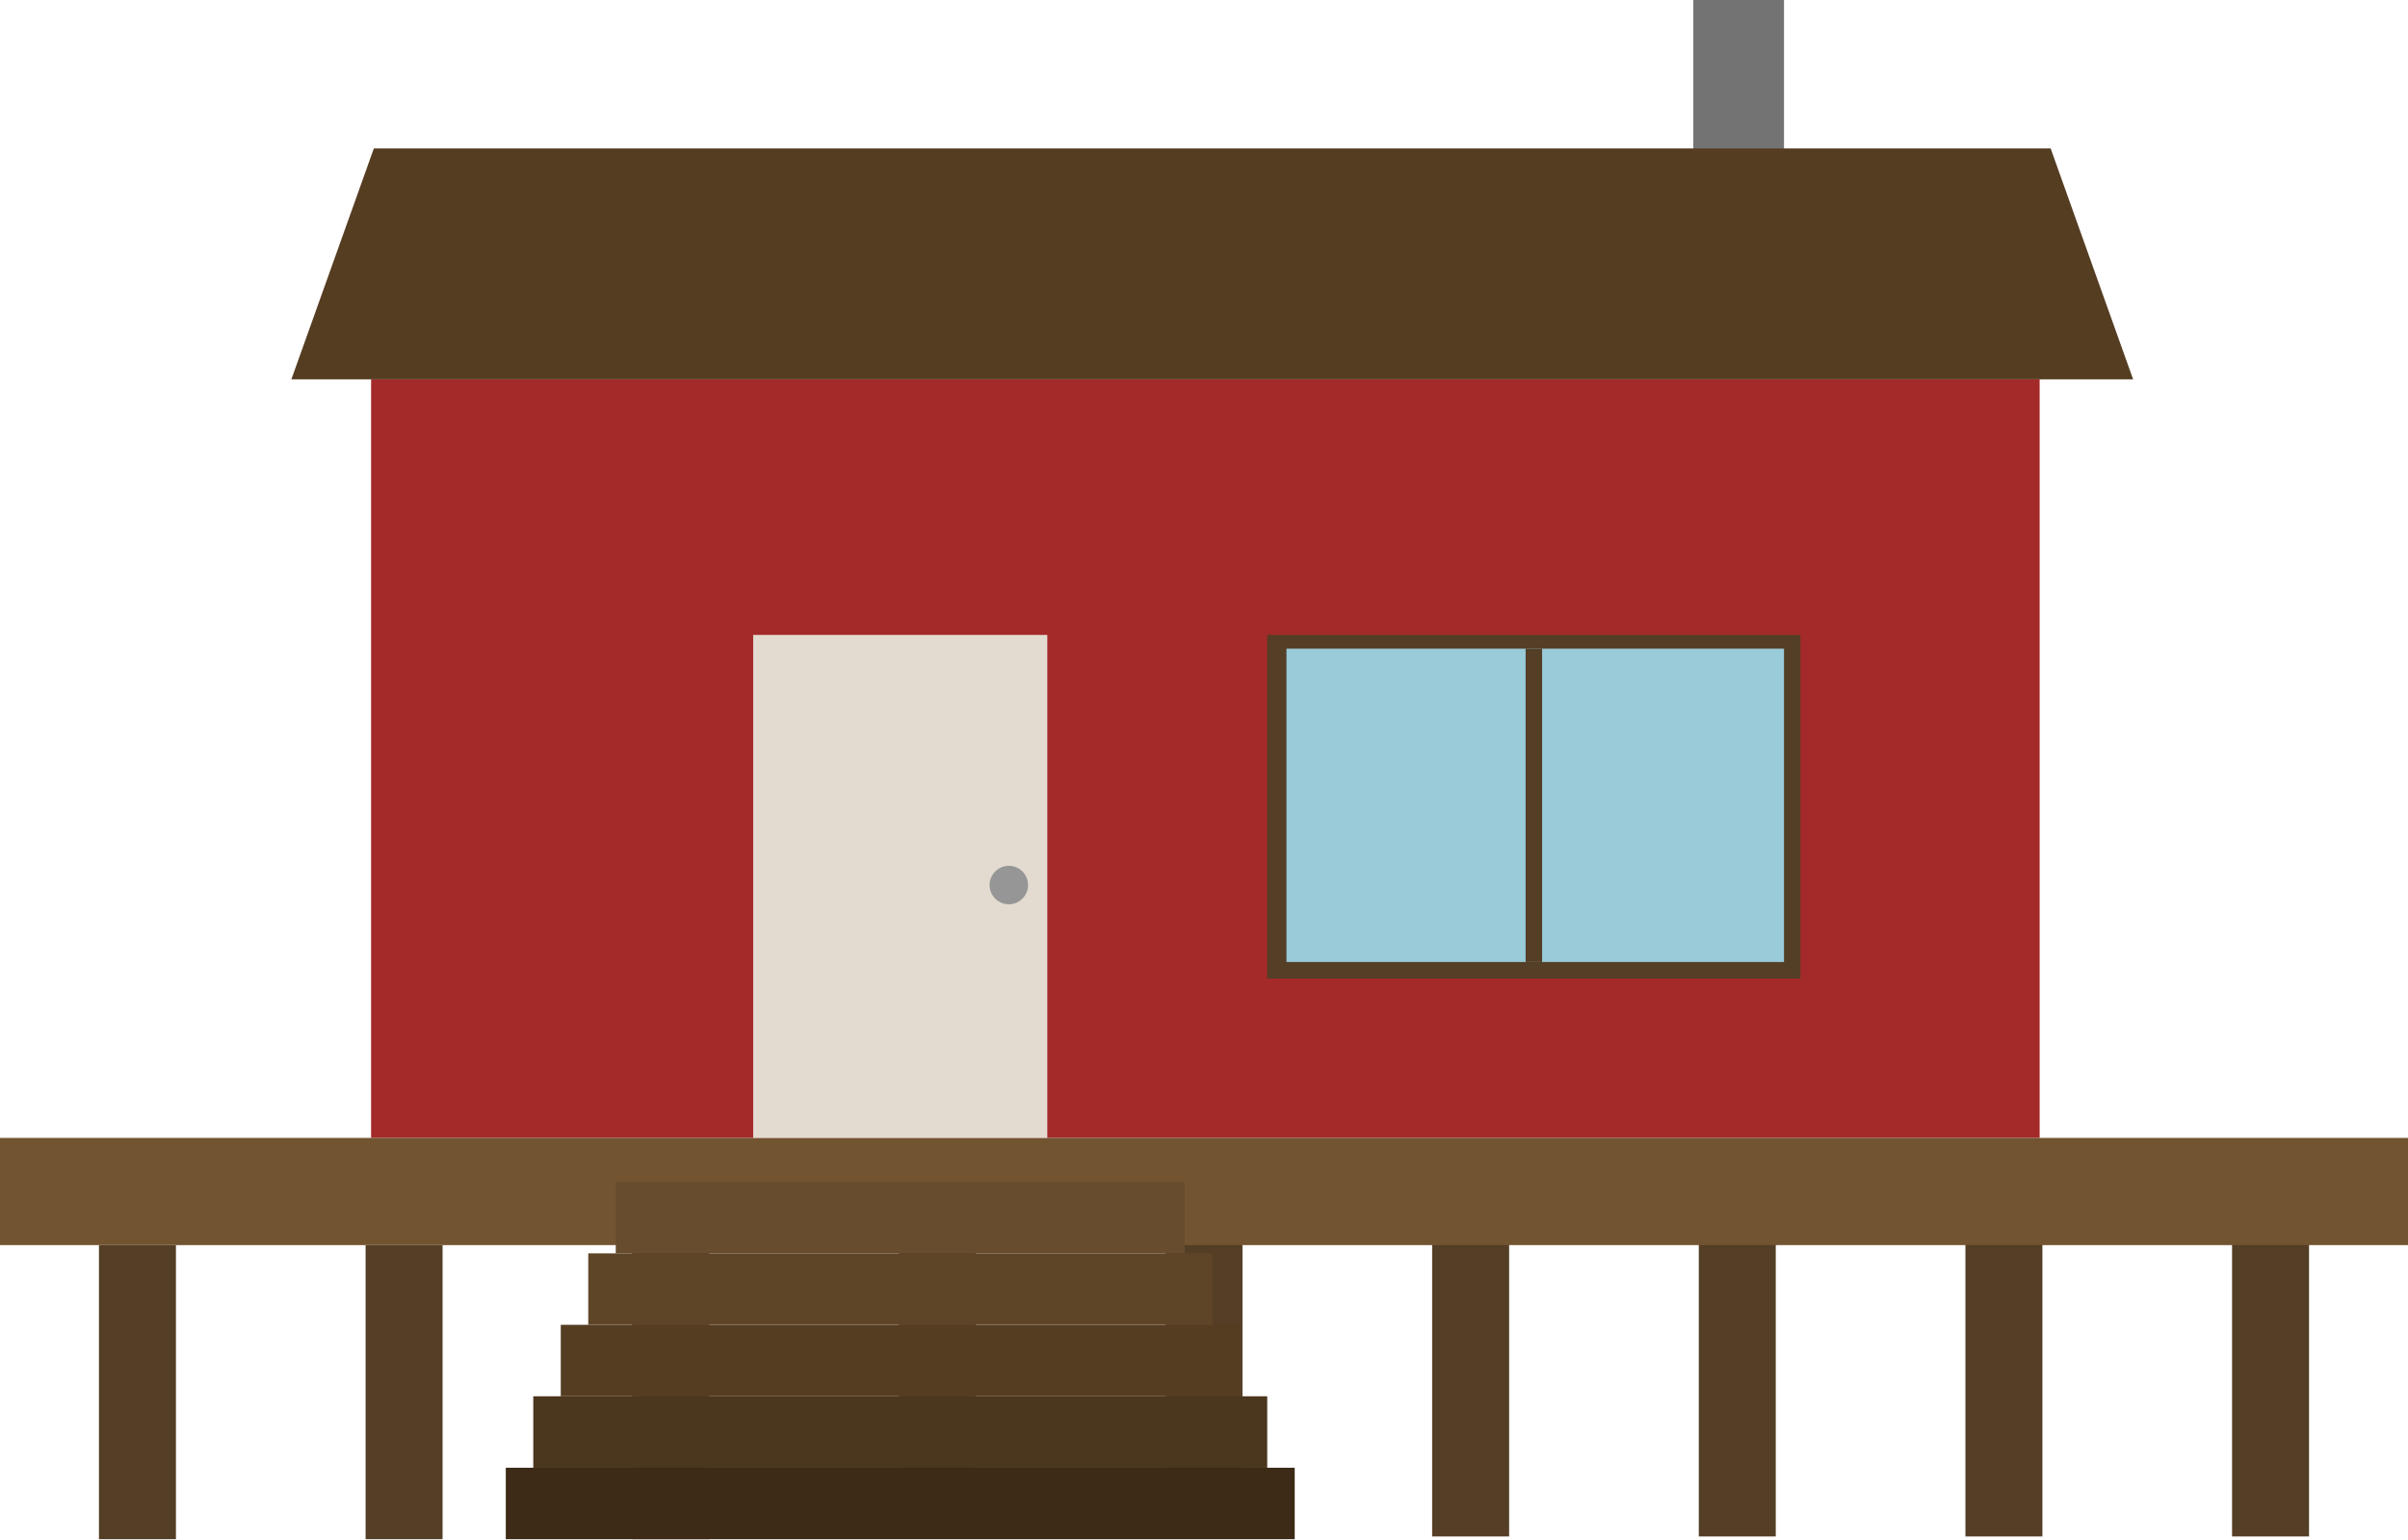
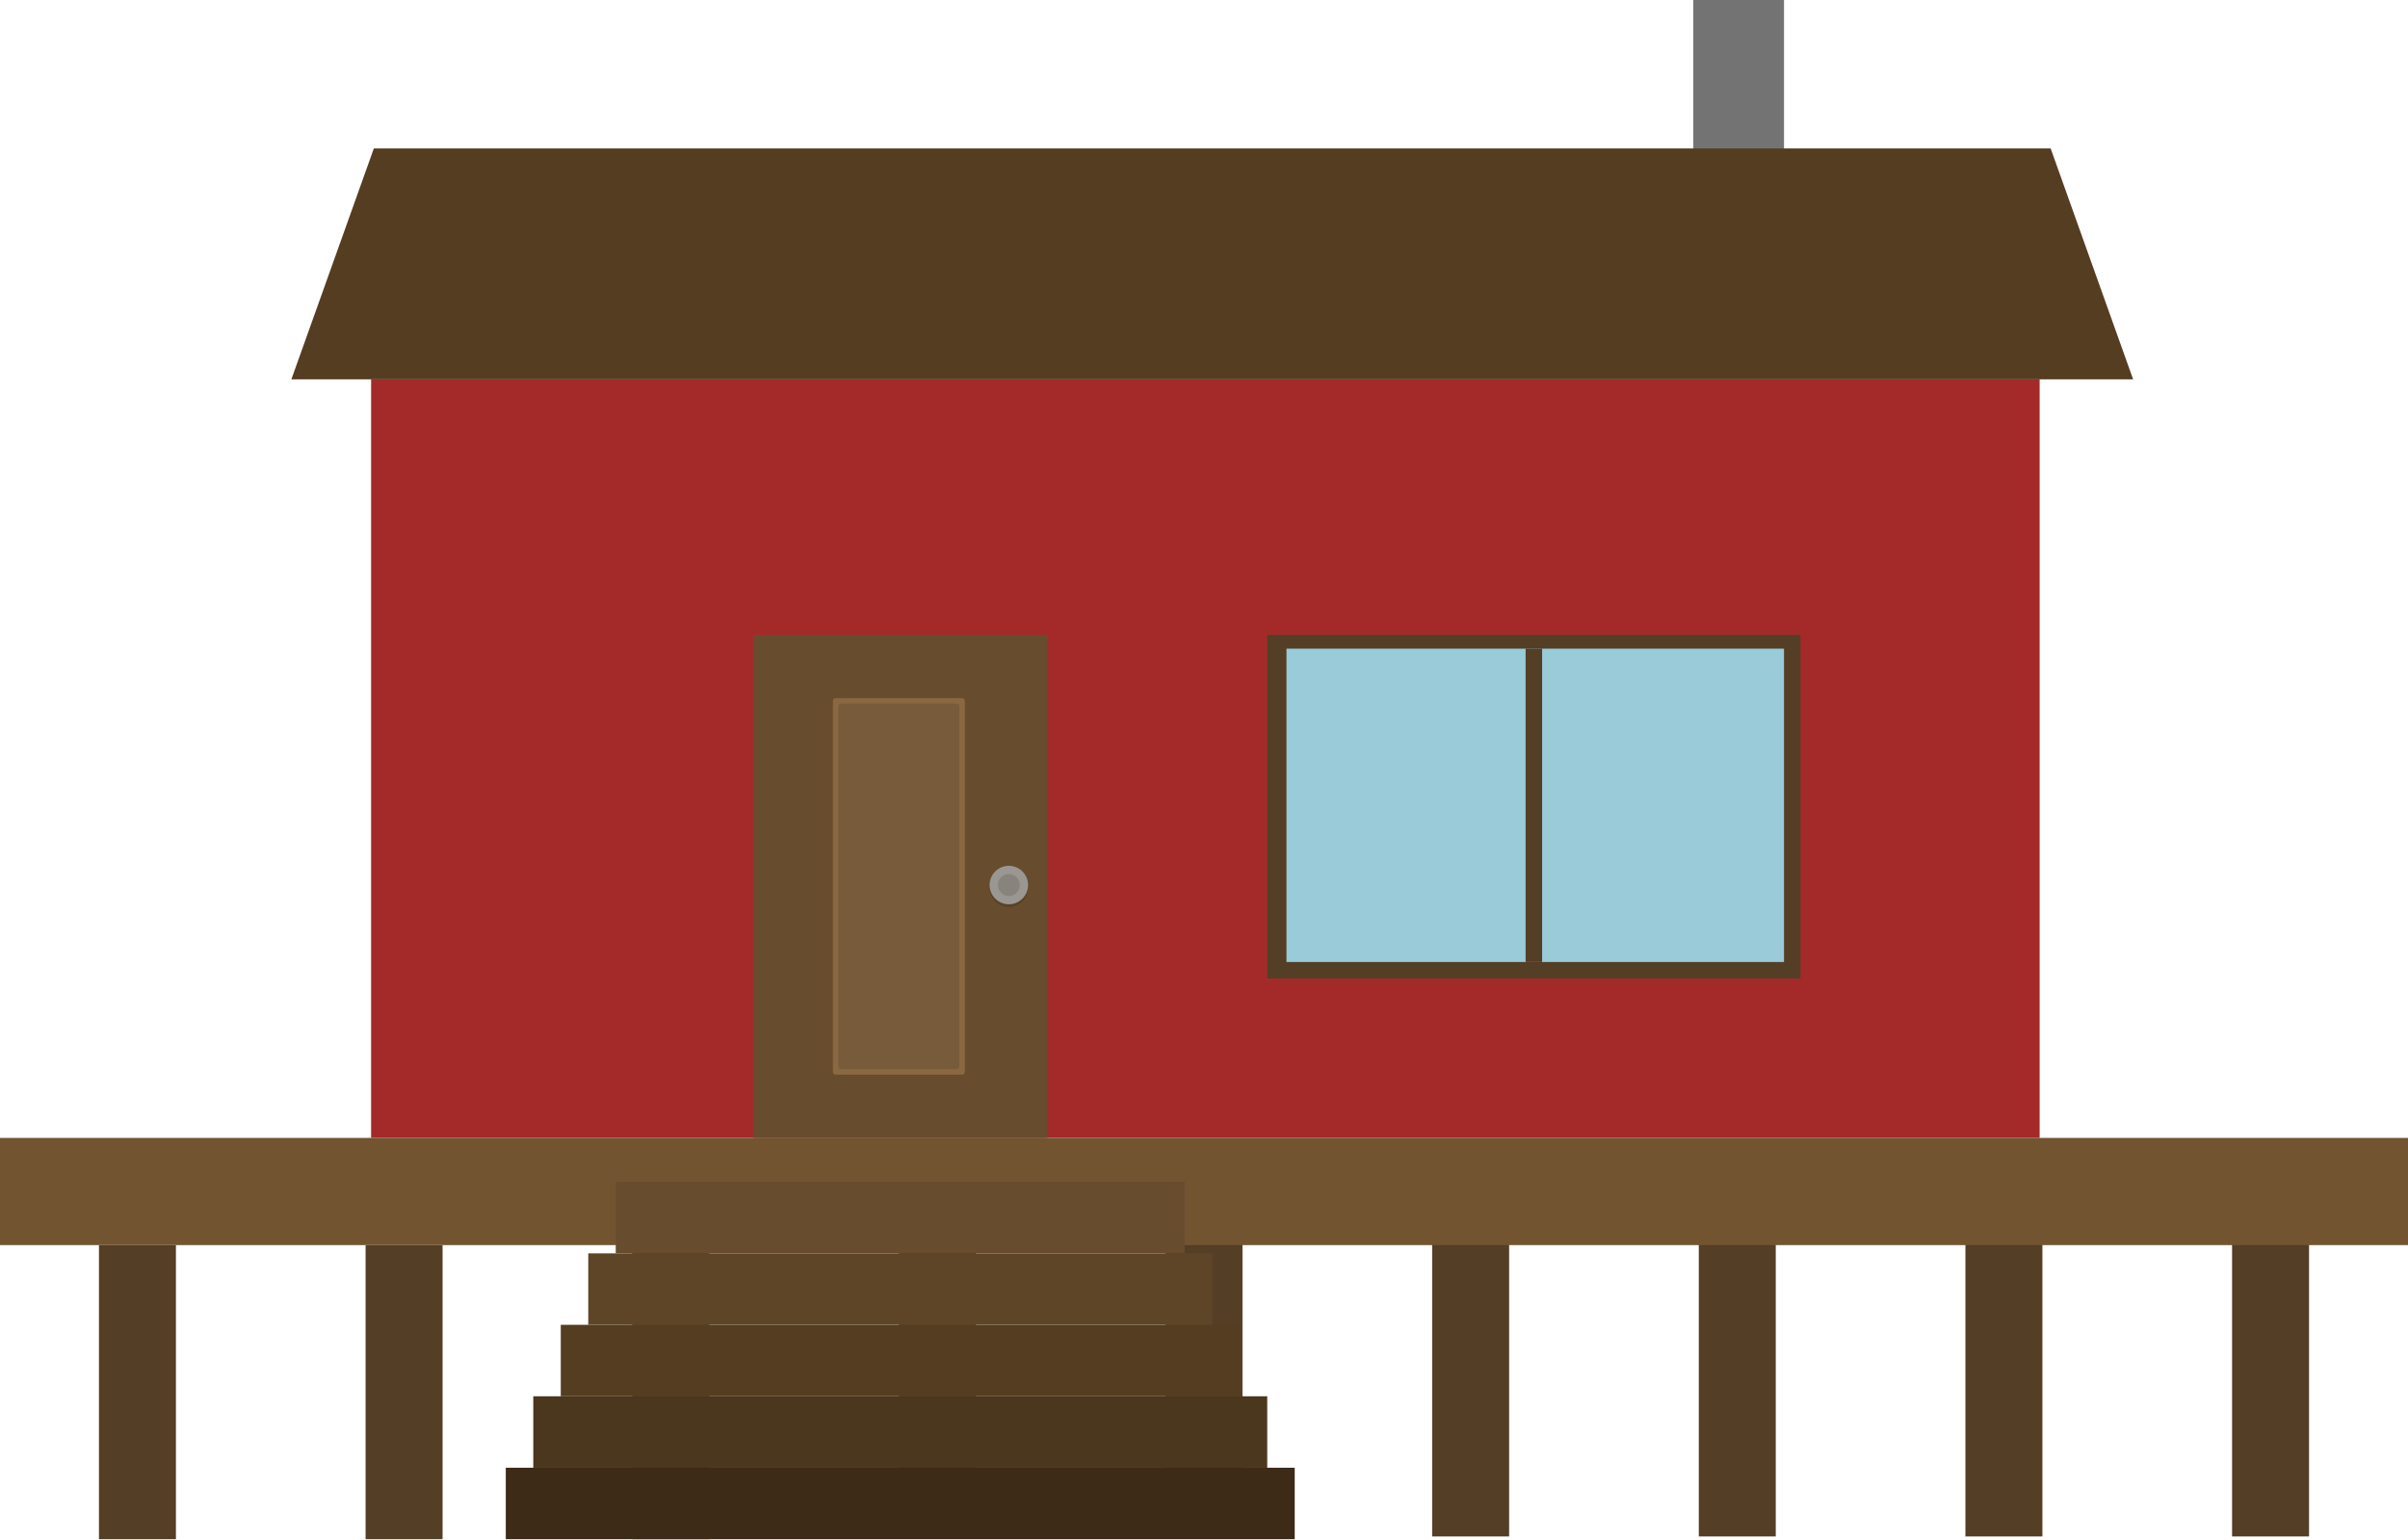
<svg xmlns="http://www.w3.org/2000/svg" width="876" height="560" viewBox="0 0 876 560" fill="none">
  <rect x="135" y="138" width="607" height="276" fill="#A42A2A" />
  <rect x="36" y="560" width="107" height="28" transform="rotate(-90 36 560)" fill="#543E25" />
  <rect x="327" y="559" width="107" height="28" transform="rotate(-90 327 559)" fill="#543E25" />
  <rect x="230" y="560" width="107" height="28" transform="rotate(-90 230 560)" fill="#543E25" />
  <rect x="133" y="560" width="107" height="28" transform="rotate(-90 133 560)" fill="#543E25" />
  <rect x="424" y="559" width="107" height="28" transform="rotate(-90 424 559)" fill="#543E25" />
  <rect x="715" y="559" width="107" height="28" transform="rotate(-90 715 559)" fill="#543E25" />
  <rect x="812" y="559" width="107" height="28" transform="rotate(-90 812 559)" fill="#543E25" />
  <rect x="618" y="559" width="107" height="28" transform="rotate(-90 618 559)" fill="#543E25" />
  <rect x="521" y="559" width="107" height="28" transform="rotate(-90 521 559)" fill="#543E25" />
  <rect y="414" width="876" height="39" fill="#725431" />
-   <rect x="274" y="231" width="107" height="183" fill="#E3DBD0" />
  <rect x="224" y="430" width="207" height="26" fill="#674C2E" />
  <rect x="184" y="534" width="287" height="26" fill="#3D2B17" />
  <rect x="194" y="508" width="267" height="26" fill="#4B361E" />
  <rect x="204" y="482" width="247" height="26" fill="#553D22" />
  <rect x="214" y="456" width="227" height="26" fill="#5F4528" />
  <rect x="461" y="231" width="194" height="125" fill="#543E25" />
  <rect x="468" y="236" width="181" height="114" fill="#99CBD9" />
  <rect x="555" y="236" width="6" height="114" fill="#543E25" />
-   <circle cx="367" cy="322" r="7" fill="#969696" />
+   <rect x="274" y="231" width="107" height="183" fill="#674C2E" />
+   <rect x="303" y="254" width="48" height="137" rx="1" fill="#896842" />
+   <rect x="305" y="256" width="44" height="133" rx="1" fill="#775B3A" />
+   <circle cx="367" cy="323" r="7" fill="#594227" />
+   <circle cx="367" cy="322" r="7" fill="#9A9793" />
+   <circle cx="367" cy="322" r="4" fill="#88837D" />
  <rect x="616" width="33" height="87" fill="#737373" />
  <path d="M136 54H746L776 138H106L136 54Z" fill="#553D22" />
</svg>
